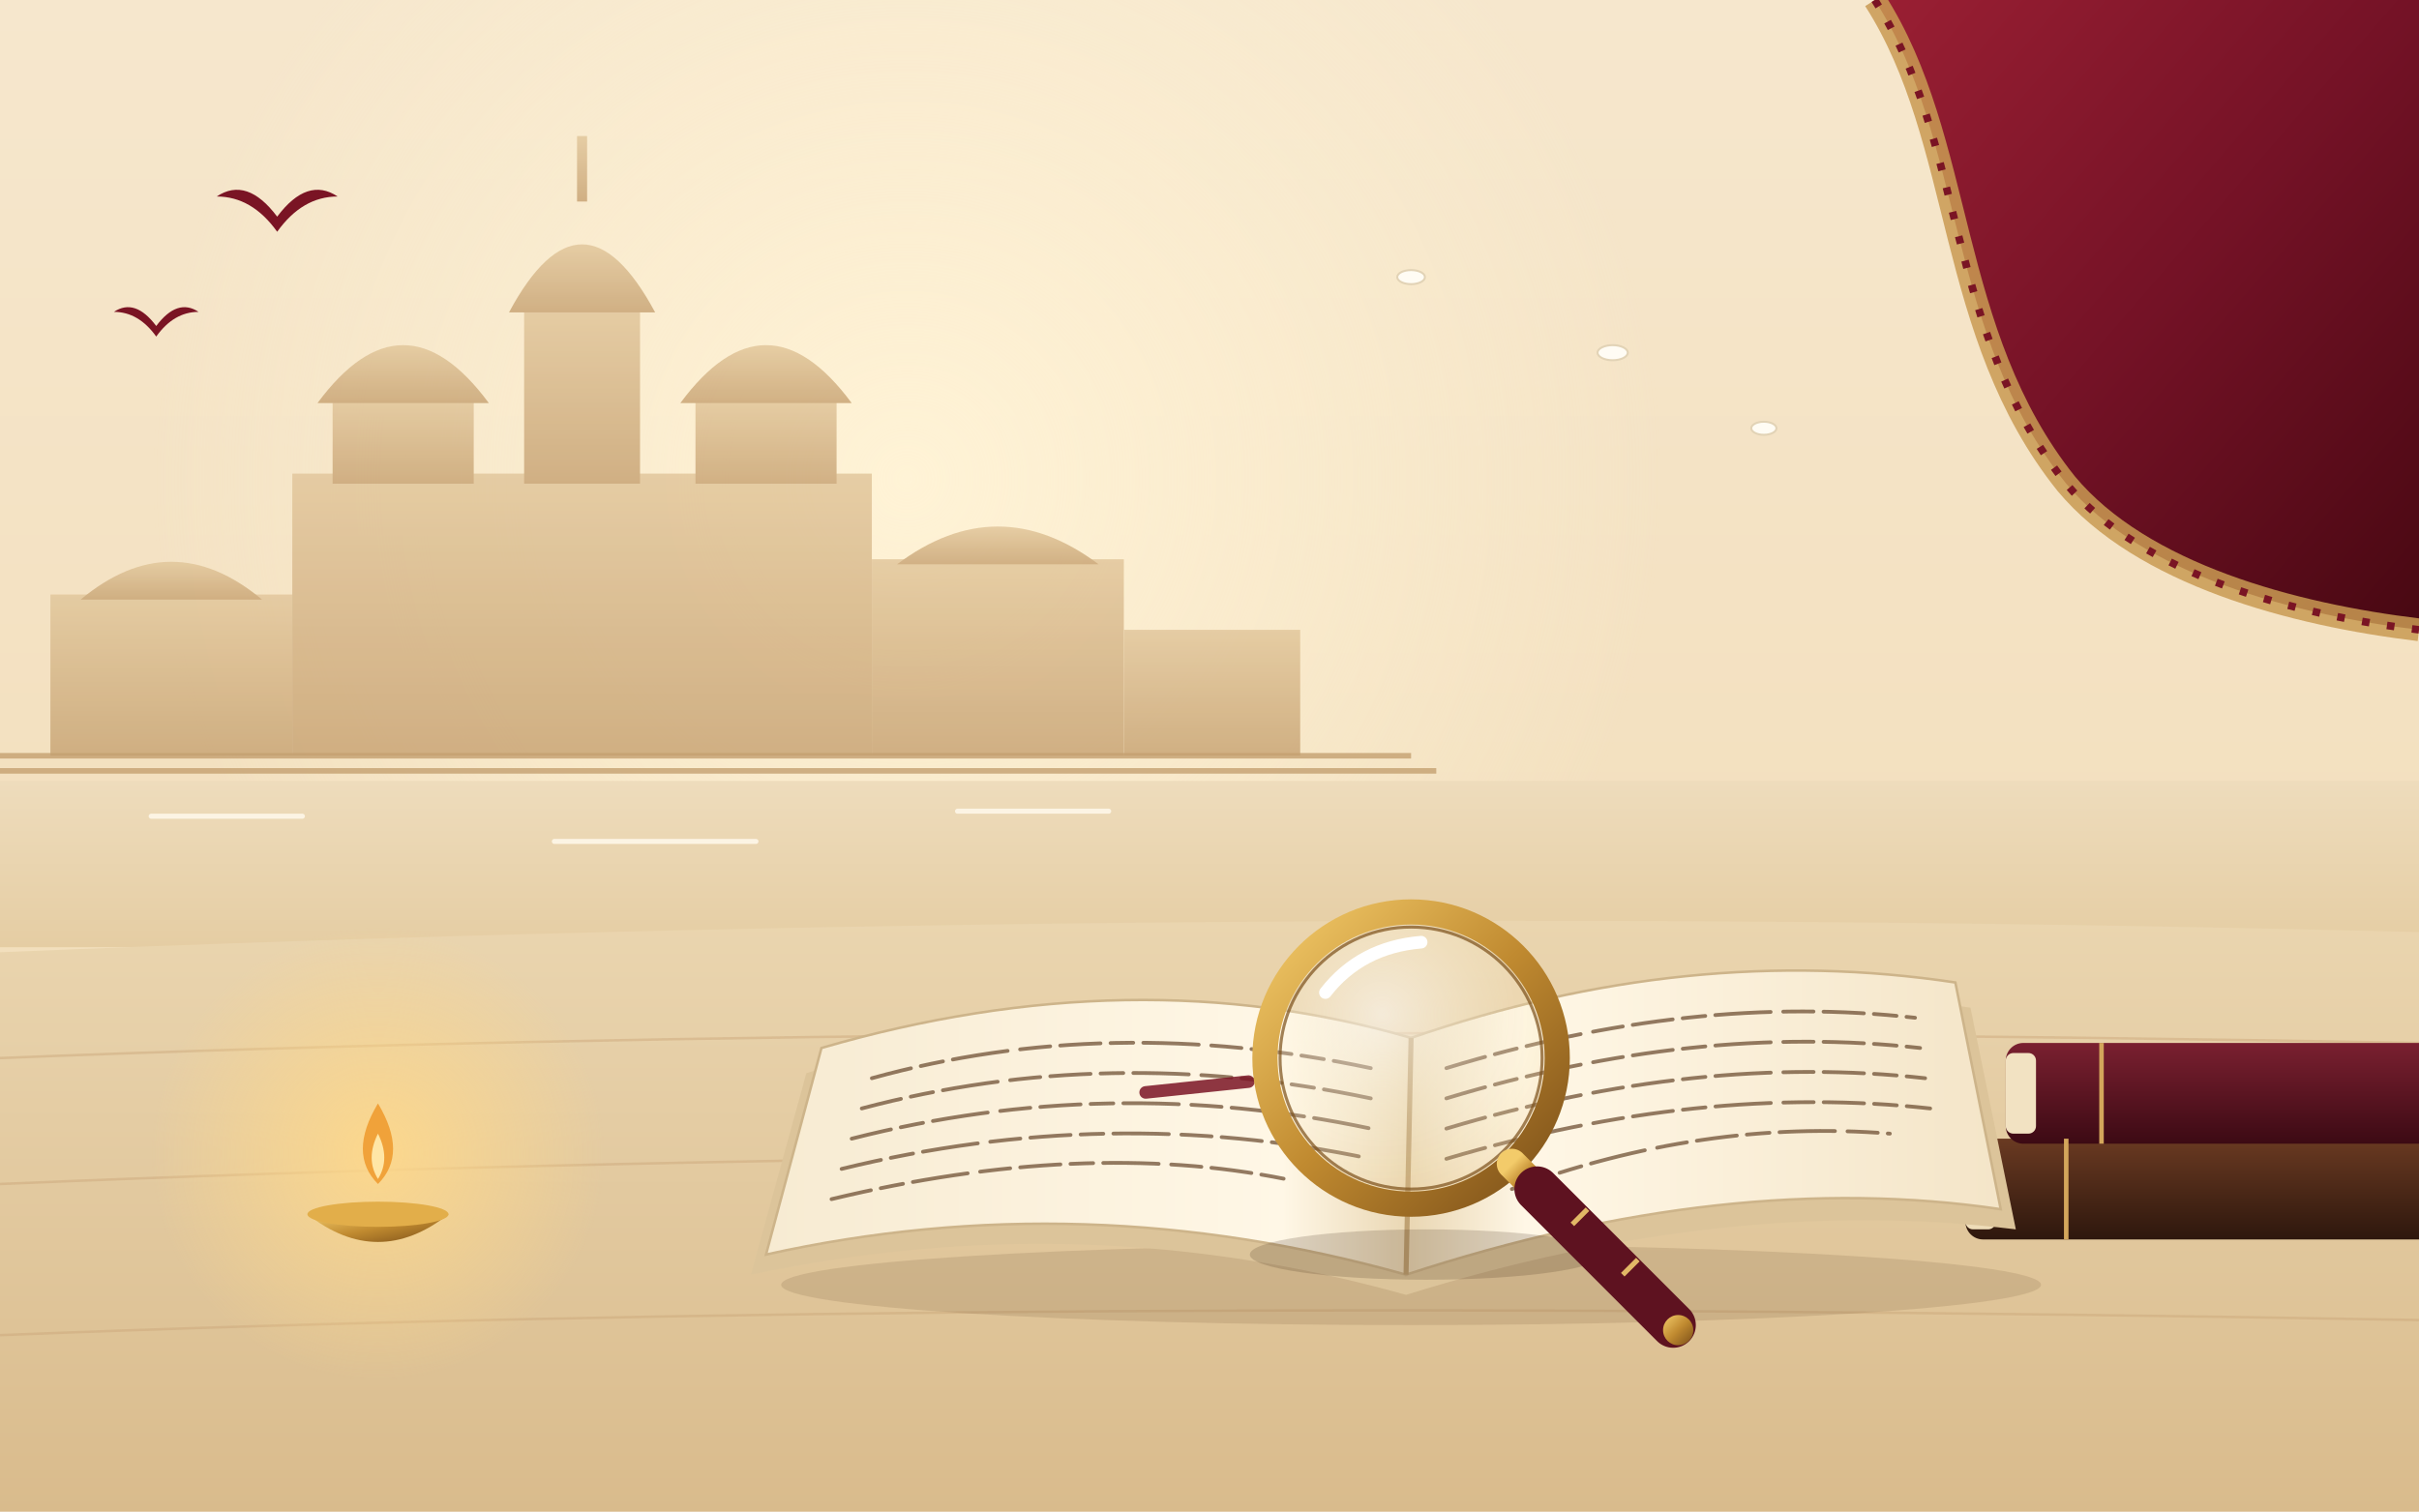
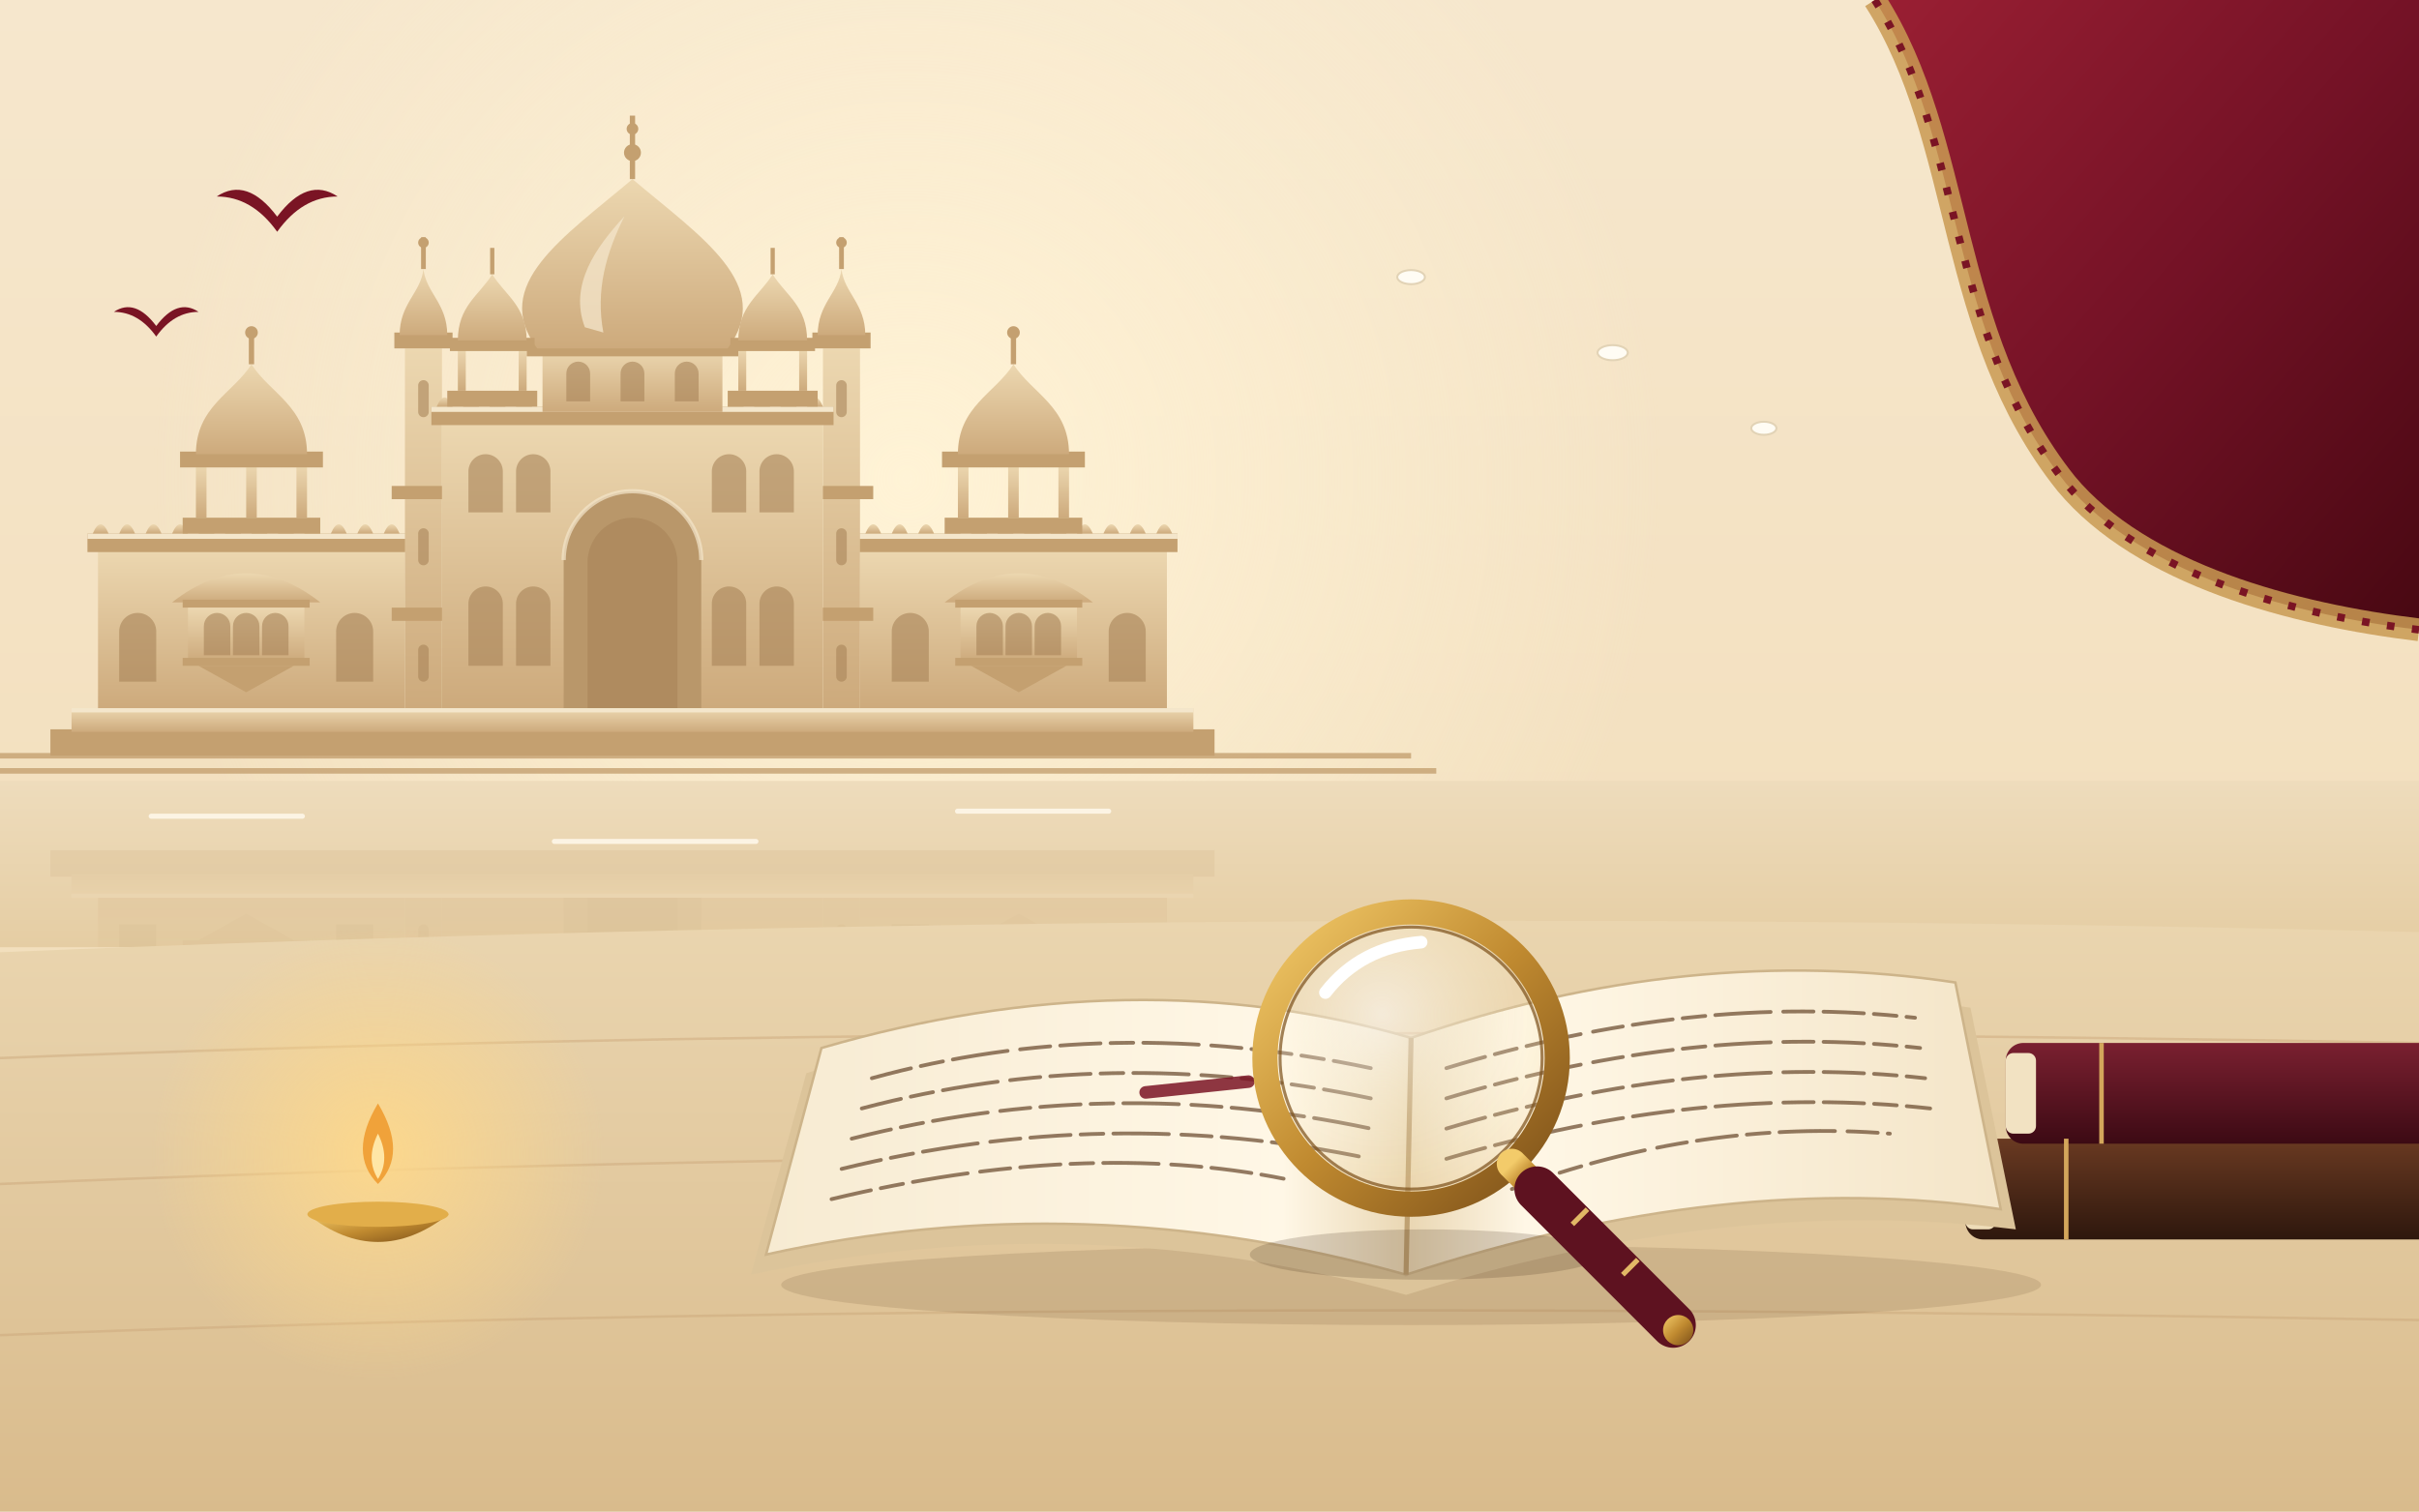
<svg xmlns="http://www.w3.org/2000/svg" viewBox="0 0 960 600">
  <defs>
+     <linearGradient id="kjPalA" x1="0" y1="0" x2="0" y2="1">
+       <stop offset="0" stop-color="#ECD7B0" />
+       <stop offset="1" stop-color="#CDAA7C" />
+     </linearGradient>
    <linearGradient id="kjSky" x1="0" y1="0" x2="0" y2="1">
      <stop offset="0" stop-color="#F6E7CD" />
      <stop offset=".55" stop-color="#F3E0BF" />
      <stop offset="1" stop-color="#EFD8B2" />
    </linearGradient>
    <radialGradient id="kjSkyGlow" cx=".5" cy=".5" r=".5">
      <stop offset="0" stop-color="#FFF3D6" />
      <stop offset="1" stop-color="#FFF3D6" stop-opacity="0" />
    </radialGradient>
    <radialGradient id="kjLamp" cx=".5" cy=".5" r=".5">
      <stop offset="0" stop-color="#FFD98A" stop-opacity=".9" />
      <stop offset="1" stop-color="#FFD98A" stop-opacity="0" />
    </radialGradient>
    <linearGradient id="kjPal" x1="0" y1="0" x2="0" y2="1">
      <stop offset="0" stop-color="#E2C79C" />
      <stop offset="1" stop-color="#C9A576" />
    </linearGradient>
    <linearGradient id="kjRiver" x1="0" y1="0" x2="0" y2="1">
      <stop offset="0" stop-color="#EEDCBC" />
      <stop offset="1" stop-color="#E5CDA3" />
    </linearGradient>
    <linearGradient id="kjTable" x1="0" y1="0" x2="0" y2="1">
      <stop offset="0" stop-color="#EAD5AF" />
      <stop offset="1" stop-color="#D9BB8C" />
    </linearGradient>
    <linearGradient id="kjPage" x1="0" y1="0" x2="1" y2="0">
      <stop offset="0" stop-color="#F7EBD2" />
      <stop offset=".8" stop-color="#FFF7E6" />
      <stop offset="1" stop-color="#E9D6B2" />
    </linearGradient>
    <linearGradient id="kjPage2" x1="0" y1="0" x2="1" y2="0">
      <stop offset="0" stop-color="#E9D6B2" />
      <stop offset=".2" stop-color="#FFF7E6" />
      <stop offset="1" stop-color="#F4E5C8" />
    </linearGradient>
    <linearGradient id="kjBrass" x1="0" y1="0" x2="1" y2="1">
      <stop offset="0" stop-color="#F3CB6A" />
      <stop offset=".5" stop-color="#C08A30" />
      <stop offset="1" stop-color="#7A4E18" />
    </linearGradient>
    <radialGradient id="kjGlass" cx=".4" cy=".35" r=".7">
      <stop offset="0" stop-color="#FFFFFF" stop-opacity=".55" />
      <stop offset=".6" stop-color="#FFF6DA" stop-opacity=".2" />
      <stop offset="1" stop-color="#E7C27A" stop-opacity=".25" />
    </radialGradient>
    <linearGradient id="kjLeather" x1="0" y1="0" x2="0" y2="1">
      <stop offset="0" stop-color="#6A3A22" />
      <stop offset="1" stop-color="#2E170D" />
    </linearGradient>
    <linearGradient id="kjLeather2" x1="0" y1="0" x2="0" y2="1">
      <stop offset="0" stop-color="#7A2030" />
      <stop offset="1" stop-color="#3C0A14" />
    </linearGradient>
    <linearGradient id="kjVelvet" x1="0" y1="0" x2="1" y2="1">
      <stop offset="0" stop-color="#9A1F33" />
      <stop offset=".5" stop-color="#741226" />
      <stop offset="1" stop-color="#480812" />
    </linearGradient>
  </defs>
  <rect width="960" height="600" fill="url(#kjSky)" />
  <circle class="uj-sunglow" cx="360" cy="190" r="300" fill="url(#kjSkyGlow)" />
-   <g fill="url(#kjPal)" opacity=".85">
-     <rect x="20" y="236" width="96" height="64" />
-     <path d="M32 238 Q68 208 104 238Z" />
-     <rect x="116" y="188" width="230" height="112" />
-     <rect x="132" y="158" width="56" height="34" />
-     <path d="M126 160 Q160 114 194 160Z" />
-     <rect x="276" y="158" width="56" height="34" />
-     <path d="M270 160 Q304 114 338 160Z" />
-     <rect x="208" y="122" width="46" height="70" />
-     <path d="M202 124 Q231 70 260 124Z" />
-     <rect x="229" y="54" width="4" height="26" />
-     <rect x="346" y="222" width="100" height="78" />
-     <path d="M356 224 Q396 194 436 224Z" />
-     <rect x="446" y="250" width="70" height="50" />
+   <g transform="translate(20.0 37.5) scale(1.05)">
+     <g class="uj-palace">
+       <rect x="0" y="240" width="440" height="10" fill="#C4A070" />
+       <rect x="8" y="232" width="424" height="9" fill="url(#kjPalA)" />
+       <rect x="8" y="232" width="424" height="1.6" fill="#F4E6CB" />
+       <g>
+         <rect x="18" y="172" width="116" height="60" fill="url(#kjPalA)" />
+         <rect x="14" y="166" width="124" height="7" fill="#C4A070" />
+         <rect x="14" y="166" width="124" height="2" fill="#F4E6CB" />
+         <path d="M16 166 q3 -7 6 0Z" fill="url(#kjPalA)" />
+         <path d="M26 166 q3 -7 6 0Z" fill="url(#kjPalA)" />
+         <path d="M36 166 q3 -7 6 0Z" fill="url(#kjPalA)" />
+         <path d="M46 166 q3 -7 6 0Z" fill="url(#kjPalA)" />
+         <path d="M56 166 q3 -7 6 0Z" fill="url(#kjPalA)" />
+         <path d="M66 166 q3 -7 6 0Z" fill="url(#kjPalA)" />
+         <path d="M76 166 q3 -7 6 0Z" fill="url(#kjPalA)" />
+         <path d="M86 166 q3 -7 6 0Z" fill="url(#kjPalA)" />
+         <path d="M96 166 q3 -7 6 0Z" fill="url(#kjPalA)" />
+         <path d="M106 166 q3 -7 6 0Z" fill="url(#kjPalA)" />
+         <path d="M116 166 q3 -7 6 0Z" fill="url(#kjPalA)" />
+         <path d="M126 166 q3 -7 6 0Z" fill="url(#kjPalA)" />
+         <path d="M46 192 Q74 170 102 192Z" fill="url(#kjPalA)" />
+         <rect x="50" y="191" width="48" height="3" fill="#C4A070" />
+         <rect x="52" y="194" width="44" height="20" fill="url(#kjPalA)" />
+         <path d="M58 212 V201.0 A5.0 5.0 0 0 1 68 201.0 V212Z" fill="#A88458" opacity=".6" />
+         <path d="M69 212 V201.0 A5.0 5.0 0 0 1 79 201.0 V212Z" fill="#A88458" opacity=".6" />
+         <path d="M80 212 V201.0 A5.0 5.0 0 0 1 90 201.0 V212Z" fill="#A88458" opacity=".6" />
+         <rect x="50" y="213" width="48" height="3" fill="#C4A070" />
+         <path d="M56 216 L74 226 L92 216Z" fill="#C4A070" />
+         <path d="M26 222 V203.0 A7.0 7.0 0 0 1 40 203.0 V222Z" fill="#A88458" opacity=".6" />
+         <path d="M108 222 V203.0 A7.0 7.0 0 0 1 122 203.0 V222Z" fill="#A88458" opacity=".6" />
+         <rect x="50" y="160" width="52" height="6" fill="#C4A070" />
+         <rect x="55" y="140" width="4" height="20" fill="url(#kjPalA)" />
+         <rect x="74" y="140" width="4" height="20" fill="url(#kjPalA)" />
+         <rect x="93" y="140" width="4" height="20" fill="url(#kjPalA)" />
+         <rect x="49" y="135" width="54" height="6" fill="#C4A070" />
+         <path d="M55 136 C55 118 69 113 76 102 C83 113 97 118 97 136Z" fill="url(#kjPalA)" />
+         <path d="M76 102 V88" stroke="#C4A070" stroke-width="2" />
+         <circle cx="76" cy="90" r="2.4" fill="#C4A070" />
+         <rect x="134" y="96" width="14" height="136" fill="url(#kjPalA)" />
+         <rect x="129" y="148" width="24" height="5" fill="#C4A070" />
+         <rect x="129" y="194" width="24" height="5" fill="#C4A070" />
+         <rect x="130" y="90" width="22" height="6" fill="#C4A070" />
+         <path d="M132 91 C132 79 140 75 141 66 C142 75 150 79 150 91Z" fill="url(#kjPalA)" />
+         <path d="M141 66 V54" stroke="#C4A070" stroke-width="1.8" />
+         <circle cx="141" cy="56" r="2" fill="#C4A070" />
+         <rect x="139" y="108" width="4" height="14" rx="2" fill="#A88458" opacity=".6" />
+         <rect x="139" y="164" width="4" height="14" rx="2" fill="#A88458" opacity=".6" />
+         <rect x="139" y="208" width="4" height="14" rx="2" fill="#A88458" opacity=".6" />
+       </g>
+       <g transform="translate(440 0) scale(-1 1)">
+         <rect x="18" y="172" width="116" height="60" fill="url(#kjPalA)" />
+         <rect x="14" y="166" width="124" height="7" fill="#C4A070" />
+         <rect x="14" y="166" width="124" height="2" fill="#F4E6CB" />
+         <path d="M16 166 q3 -7 6 0Z" fill="url(#kjPalA)" />
+         <path d="M26 166 q3 -7 6 0Z" fill="url(#kjPalA)" />
+         <path d="M36 166 q3 -7 6 0Z" fill="url(#kjPalA)" />
+         <path d="M46 166 q3 -7 6 0Z" fill="url(#kjPalA)" />
+         <path d="M56 166 q3 -7 6 0Z" fill="url(#kjPalA)" />
+         <path d="M66 166 q3 -7 6 0Z" fill="url(#kjPalA)" />
+         <path d="M76 166 q3 -7 6 0Z" fill="url(#kjPalA)" />
+         <path d="M86 166 q3 -7 6 0Z" fill="url(#kjPalA)" />
+         <path d="M96 166 q3 -7 6 0Z" fill="url(#kjPalA)" />
+         <path d="M106 166 q3 -7 6 0Z" fill="url(#kjPalA)" />
+         <path d="M116 166 q3 -7 6 0Z" fill="url(#kjPalA)" />
+         <path d="M126 166 q3 -7 6 0Z" fill="url(#kjPalA)" />
+         <path d="M46 192 Q74 170 102 192Z" fill="url(#kjPalA)" />
+         <rect x="50" y="191" width="48" height="3" fill="#C4A070" />
+         <rect x="52" y="194" width="44" height="20" fill="url(#kjPalA)" />
+         <path d="M58 212 V201.0 A5.0 5.0 0 0 1 68 201.0 V212Z" fill="#A88458" opacity=".6" />
+         <path d="M69 212 V201.0 A5.0 5.0 0 0 1 79 201.0 V212Z" fill="#A88458" opacity=".6" />
+         <path d="M80 212 V201.0 A5.0 5.0 0 0 1 90 201.0 V212Z" fill="#A88458" opacity=".6" />
+         <rect x="50" y="213" width="48" height="3" fill="#C4A070" />
+         <path d="M56 216 L74 226 L92 216Z" fill="#C4A070" />
+         <path d="M26 222 V203.0 A7.0 7.0 0 0 1 40 203.0 V222Z" fill="#A88458" opacity=".6" />
+         <path d="M108 222 V203.0 A7.0 7.0 0 0 1 122 203.0 V222Z" fill="#A88458" opacity=".6" />
+         <rect x="50" y="160" width="52" height="6" fill="#C4A070" />
+         <rect x="55" y="140" width="4" height="20" fill="url(#kjPalA)" />
+         <rect x="74" y="140" width="4" height="20" fill="url(#kjPalA)" />
+         <rect x="93" y="140" width="4" height="20" fill="url(#kjPalA)" />
+         <rect x="49" y="135" width="54" height="6" fill="#C4A070" />
+         <path d="M55 136 C55 118 69 113 76 102 C83 113 97 118 97 136Z" fill="url(#kjPalA)" />
+         <path d="M76 102 V88" stroke="#C4A070" stroke-width="2" />
+         <circle cx="76" cy="90" r="2.4" fill="#C4A070" />
+         <rect x="134" y="96" width="14" height="136" fill="url(#kjPalA)" />
+         <rect x="129" y="148" width="24" height="5" fill="#C4A070" />
+         <rect x="129" y="194" width="24" height="5" fill="#C4A070" />
+         <rect x="130" y="90" width="22" height="6" fill="#C4A070" />
+         <path d="M132 91 C132 79 140 75 141 66 C142 75 150 79 150 91Z" fill="url(#kjPalA)" />
+         <path d="M141 66 V54" stroke="#C4A070" stroke-width="1.8" />
+         <circle cx="141" cy="56" r="2" fill="#C4A070" />
+         <rect x="139" y="108" width="4" height="14" rx="2" fill="#A88458" opacity=".6" />
+         <rect x="139" y="164" width="4" height="14" rx="2" fill="#A88458" opacity=".6" />
+         <rect x="139" y="208" width="4" height="14" rx="2" fill="#A88458" opacity=".6" />
+       </g>
+       <rect x="148" y="124" width="144" height="108" fill="url(#kjPalA)" />
+       <rect x="144" y="118" width="152" height="7" fill="#C4A070" />
+       <rect x="144" y="118" width="152" height="2" fill="#F4E6CB" />
+       <path d="M146 118 q3 -7 6 0Z" fill="url(#kjPalA)" />
+       <path d="M156 118 q3 -7 6 0Z" fill="url(#kjPalA)" />
+       <path d="M166 118 q3 -7 6 0Z" fill="url(#kjPalA)" />
+       <path d="M176 118 q3 -7 6 0Z" fill="url(#kjPalA)" />
+       <path d="M186 118 q3 -7 6 0Z" fill="url(#kjPalA)" />
+       <path d="M196 118 q3 -7 6 0Z" fill="url(#kjPalA)" />
+       <path d="M206 118 q3 -7 6 0Z" fill="url(#kjPalA)" />
+       <path d="M216 118 q3 -7 6 0Z" fill="url(#kjPalA)" />
+       <path d="M226 118 q3 -7 6 0Z" fill="url(#kjPalA)" />
+       <path d="M236 118 q3 -7 6 0Z" fill="url(#kjPalA)" />
+       <path d="M246 118 q3 -7 6 0Z" fill="url(#kjPalA)" />
+       <path d="M256 118 q3 -7 6 0Z" fill="url(#kjPalA)" />
+       <path d="M266 118 q3 -7 6 0Z" fill="url(#kjPalA)" />
+       <path d="M276 118 q3 -7 6 0Z" fill="url(#kjPalA)" />
+       <path d="M286 118 q3 -7 6 0Z" fill="url(#kjPalA)" />
+       <path d="M194 232 V176.0 A26.0 26.0 0 0 1 246 176.0 V232Z" fill="#B9976A" />
+       <path d="M203 232 V177.0 A17.0 17.0 0 0 1 237 177.0 V232Z" fill="#A88458" opacity=".6" />
+       <path d="M194 176 A26 26 0 0 1 246 176" fill="none" stroke="#F4E6CB" stroke-width="1.6" opacity=".7" />
+       <path d="M158 158 V142.5 A6.5 6.5 0 0 1 171 142.5 V158Z" fill="#A88458" opacity=".6" />
+       <path d="M158 216 V192.5 A6.5 6.5 0 0 1 171 192.5 V216Z" fill="#A88458" opacity=".6" />
+       <path d="M176 158 V142.5 A6.5 6.5 0 0 1 189 142.5 V158Z" fill="#A88458" opacity=".6" />
+       <path d="M176 216 V192.5 A6.5 6.5 0 0 1 189 192.5 V216Z" fill="#A88458" opacity=".6" />
+       <path d="M250 158 V142.5 A6.5 6.5 0 0 1 263 142.5 V158Z" fill="#A88458" opacity=".6" />
+       <path d="M250 216 V192.5 A6.5 6.5 0 0 1 263 192.5 V216Z" fill="#A88458" opacity=".6" />
+       <path d="M268 158 V142.5 A6.5 6.5 0 0 1 281 142.5 V158Z" fill="#A88458" opacity=".6" />
+       <path d="M268 216 V192.5 A6.5 6.5 0 0 1 281 192.5 V216Z" fill="#A88458" opacity=".6" />
+       <rect x="186" y="96" width="68" height="24" fill="url(#kjPalA)" />
+       <path d="M195 116 V105.5 A4.5 4.5 0 0 1 204 105.5 V116Z" fill="#A88458" opacity=".6" />
+       <path d="M215.5 116 V105.5 A4.5 4.5 0 0 1 224.5 105.5 V116Z" fill="#A88458" opacity=".6" />
+       <path d="M236 116 V105.5 A4.5 4.5 0 0 1 245 105.5 V116Z" fill="#A88458" opacity=".6" />
+       <rect x="180" y="94" width="80" height="5" fill="#C4A070" />
+       <path d="M184 96 C166 72 194 54 220 32 C246 54 274 72 256 96Z" fill="url(#kjPalA)" />
+       <path d="M202 88 C196 72 206 58 217 46 C210 60 206 74 209 90Z" fill="#F4E6CB" opacity=".75" />
+       <path d="M220 32 V8" stroke="#C4A070" stroke-width="2" />
+       <circle cx="220" cy="22" r="3.2" fill="#C4A070" />
+       <circle cx="220" cy="13" r="2.2" fill="#C4A070" />
+       <rect x="150" y="112" width="34" height="6" fill="#C4A070" />
+       <rect x="154" y="96" width="3" height="16" fill="url(#kjPalA)" />
+       <rect x="177" y="96" width="3" height="16" fill="url(#kjPalA)" />
+       <rect x="151" y="92" width="32" height="5" fill="#C4A070" />
+       <path d="M154 93 C154 80 162 76 167 68 C172 76 180 80 180 93Z" fill="url(#kjPalA)" />
+       <path d="M167 68 V58" stroke="#C4A070" stroke-width="1.6" />
+       <rect x="256" y="112" width="34" height="6" fill="#C4A070" />
+       <rect x="260" y="96" width="3" height="16" fill="url(#kjPalA)" />
+       <rect x="283" y="96" width="3" height="16" fill="url(#kjPalA)" />
+       <rect x="257" y="92" width="32" height="5" fill="#C4A070" />
+       <path d="M260 93 C260 80 268 76 273 68 C278 76 286 80 286 93Z" fill="url(#kjPalA)" />
+       <path d="M273 68 V58" stroke="#C4A070" stroke-width="1.6" />
+     </g>
  </g>
  <g stroke="#C4A070" stroke-width="2.2" opacity=".8">
    <line x1="0" y1="300" x2="560" y2="300" />
    <line x1="0" y1="306" x2="570" y2="306" />
  </g>
  <rect x="0" y="310" width="960" height="66" fill="url(#kjRiver)" />
+   <clipPath id="kjRivClip">
+     <rect x="0" y="310" width="960" height="66" />
+   </clipPath>
+   <g clip-path="url(#kjRivClip)" opacity=".16">
+     <g transform="translate(20.0 600.0) scale(1.05 -1.05)">
+       <g class="uj-palace">
+         <rect x="0" y="240" width="440" height="10" fill="#C4A070" />
+         <rect x="8" y="232" width="424" height="9" fill="url(#kjPalA)" />
+         <rect x="8" y="232" width="424" height="1.6" fill="#F4E6CB" />
+         <g>
+           <rect x="18" y="172" width="116" height="60" fill="url(#kjPalA)" />
+           <rect x="14" y="166" width="124" height="7" fill="#C4A070" />
+           <rect x="14" y="166" width="124" height="2" fill="#F4E6CB" />
+           <path d="M16 166 q3 -7 6 0Z" fill="url(#kjPalA)" />
+           <path d="M26 166 q3 -7 6 0Z" fill="url(#kjPalA)" />
+           <path d="M36 166 q3 -7 6 0Z" fill="url(#kjPalA)" />
+           <path d="M46 166 q3 -7 6 0Z" fill="url(#kjPalA)" />
+           <path d="M56 166 q3 -7 6 0Z" fill="url(#kjPalA)" />
+           <path d="M66 166 q3 -7 6 0Z" fill="url(#kjPalA)" />
+           <path d="M76 166 q3 -7 6 0Z" fill="url(#kjPalA)" />
+           <path d="M86 166 q3 -7 6 0Z" fill="url(#kjPalA)" />
+           <path d="M96 166 q3 -7 6 0Z" fill="url(#kjPalA)" />
+           <path d="M106 166 q3 -7 6 0Z" fill="url(#kjPalA)" />
+           <path d="M116 166 q3 -7 6 0Z" fill="url(#kjPalA)" />
+           <path d="M126 166 q3 -7 6 0Z" fill="url(#kjPalA)" />
+           <path d="M46 192 Q74 170 102 192Z" fill="url(#kjPalA)" />
+           <rect x="50" y="191" width="48" height="3" fill="#C4A070" />
+           <rect x="52" y="194" width="44" height="20" fill="url(#kjPalA)" />
+           <path d="M58 212 V201.0 A5.0 5.0 0 0 1 68 201.0 V212Z" fill="#A88458" opacity=".6" />
+           <path d="M69 212 V201.0 A5.0 5.0 0 0 1 79 201.0 V212Z" fill="#A88458" opacity=".6" />
+           <path d="M80 212 V201.0 A5.0 5.0 0 0 1 90 201.0 V212Z" fill="#A88458" opacity=".6" />
+           <rect x="50" y="213" width="48" height="3" fill="#C4A070" />
+           <path d="M56 216 L74 226 L92 216Z" fill="#C4A070" />
+           <path d="M26 222 V203.0 A7.0 7.0 0 0 1 40 203.0 V222Z" fill="#A88458" opacity=".6" />
+           <path d="M108 222 V203.0 A7.0 7.0 0 0 1 122 203.0 V222Z" fill="#A88458" opacity=".6" />
+           <rect x="50" y="160" width="52" height="6" fill="#C4A070" />
+           <rect x="55" y="140" width="4" height="20" fill="url(#kjPalA)" />
+           <rect x="74" y="140" width="4" height="20" fill="url(#kjPalA)" />
+           <rect x="93" y="140" width="4" height="20" fill="url(#kjPalA)" />
+           <rect x="49" y="135" width="54" height="6" fill="#C4A070" />
+           <path d="M55 136 C55 118 69 113 76 102 C83 113 97 118 97 136Z" fill="url(#kjPalA)" />
+           <path d="M76 102 V88" stroke="#C4A070" stroke-width="2" />
+           <circle cx="76" cy="90" r="2.4" fill="#C4A070" />
+           <rect x="134" y="96" width="14" height="136" fill="url(#kjPalA)" />
+           <rect x="129" y="148" width="24" height="5" fill="#C4A070" />
+           <rect x="129" y="194" width="24" height="5" fill="#C4A070" />
+           <rect x="130" y="90" width="22" height="6" fill="#C4A070" />
+           <path d="M132 91 C132 79 140 75 141 66 C142 75 150 79 150 91Z" fill="url(#kjPalA)" />
+           <path d="M141 66 V54" stroke="#C4A070" stroke-width="1.8" />
+           <circle cx="141" cy="56" r="2" fill="#C4A070" />
+           <rect x="139" y="108" width="4" height="14" rx="2" fill="#A88458" opacity=".6" />
+           <rect x="139" y="164" width="4" height="14" rx="2" fill="#A88458" opacity=".6" />
+           <rect x="139" y="208" width="4" height="14" rx="2" fill="#A88458" opacity=".6" />
+         </g>
+         <g transform="translate(440 0) scale(-1 1)">
+           <rect x="18" y="172" width="116" height="60" fill="url(#kjPalA)" />
+           <rect x="14" y="166" width="124" height="7" fill="#C4A070" />
+           <rect x="14" y="166" width="124" height="2" fill="#F4E6CB" />
+           <path d="M16 166 q3 -7 6 0Z" fill="url(#kjPalA)" />
+           <path d="M26 166 q3 -7 6 0Z" fill="url(#kjPalA)" />
+           <path d="M36 166 q3 -7 6 0Z" fill="url(#kjPalA)" />
+           <path d="M46 166 q3 -7 6 0Z" fill="url(#kjPalA)" />
+           <path d="M56 166 q3 -7 6 0Z" fill="url(#kjPalA)" />
+           <path d="M66 166 q3 -7 6 0Z" fill="url(#kjPalA)" />
+           <path d="M76 166 q3 -7 6 0Z" fill="url(#kjPalA)" />
+           <path d="M86 166 q3 -7 6 0Z" fill="url(#kjPalA)" />
+           <path d="M96 166 q3 -7 6 0Z" fill="url(#kjPalA)" />
+           <path d="M106 166 q3 -7 6 0Z" fill="url(#kjPalA)" />
+           <path d="M116 166 q3 -7 6 0Z" fill="url(#kjPalA)" />
+           <path d="M126 166 q3 -7 6 0Z" fill="url(#kjPalA)" />
+           <path d="M46 192 Q74 170 102 192Z" fill="url(#kjPalA)" />
+           <rect x="50" y="191" width="48" height="3" fill="#C4A070" />
+           <rect x="52" y="194" width="44" height="20" fill="url(#kjPalA)" />
+           <path d="M58 212 V201.0 A5.0 5.0 0 0 1 68 201.0 V212Z" fill="#A88458" opacity=".6" />
+           <path d="M69 212 V201.0 A5.0 5.0 0 0 1 79 201.0 V212Z" fill="#A88458" opacity=".6" />
+           <path d="M80 212 V201.0 A5.0 5.0 0 0 1 90 201.0 V212Z" fill="#A88458" opacity=".6" />
+           <rect x="50" y="213" width="48" height="3" fill="#C4A070" />
+           <path d="M56 216 L74 226 L92 216Z" fill="#C4A070" />
+           <path d="M26 222 V203.0 A7.0 7.0 0 0 1 40 203.0 V222Z" fill="#A88458" opacity=".6" />
+           <path d="M108 222 V203.0 A7.0 7.0 0 0 1 122 203.0 V222Z" fill="#A88458" opacity=".6" />
+           <rect x="50" y="160" width="52" height="6" fill="#C4A070" />
+           <rect x="55" y="140" width="4" height="20" fill="url(#kjPalA)" />
+           <rect x="74" y="140" width="4" height="20" fill="url(#kjPalA)" />
+           <rect x="93" y="140" width="4" height="20" fill="url(#kjPalA)" />
+           <rect x="49" y="135" width="54" height="6" fill="#C4A070" />
+           <path d="M55 136 C55 118 69 113 76 102 C83 113 97 118 97 136Z" fill="url(#kjPalA)" />
+           <path d="M76 102 V88" stroke="#C4A070" stroke-width="2" />
+           <circle cx="76" cy="90" r="2.4" fill="#C4A070" />
+           <rect x="134" y="96" width="14" height="136" fill="url(#kjPalA)" />
+           <rect x="129" y="148" width="24" height="5" fill="#C4A070" />
+           <rect x="129" y="194" width="24" height="5" fill="#C4A070" />
+           <rect x="130" y="90" width="22" height="6" fill="#C4A070" />
+           <path d="M132 91 C132 79 140 75 141 66 C142 75 150 79 150 91Z" fill="url(#kjPalA)" />
+           <path d="M141 66 V54" stroke="#C4A070" stroke-width="1.8" />
+           <circle cx="141" cy="56" r="2" fill="#C4A070" />
+           <rect x="139" y="108" width="4" height="14" rx="2" fill="#A88458" opacity=".6" />
+           <rect x="139" y="164" width="4" height="14" rx="2" fill="#A88458" opacity=".6" />
+           <rect x="139" y="208" width="4" height="14" rx="2" fill="#A88458" opacity=".6" />
+         </g>
+         <rect x="148" y="124" width="144" height="108" fill="url(#kjPalA)" />
+         <rect x="144" y="118" width="152" height="7" fill="#C4A070" />
+         <rect x="144" y="118" width="152" height="2" fill="#F4E6CB" />
+         <path d="M146 118 q3 -7 6 0Z" fill="url(#kjPalA)" />
+         <path d="M156 118 q3 -7 6 0Z" fill="url(#kjPalA)" />
+         <path d="M166 118 q3 -7 6 0Z" fill="url(#kjPalA)" />
+         <path d="M176 118 q3 -7 6 0Z" fill="url(#kjPalA)" />
+         <path d="M186 118 q3 -7 6 0Z" fill="url(#kjPalA)" />
+         <path d="M196 118 q3 -7 6 0Z" fill="url(#kjPalA)" />
+         <path d="M206 118 q3 -7 6 0Z" fill="url(#kjPalA)" />
+         <path d="M216 118 q3 -7 6 0Z" fill="url(#kjPalA)" />
+         <path d="M226 118 q3 -7 6 0Z" fill="url(#kjPalA)" />
+         <path d="M236 118 q3 -7 6 0Z" fill="url(#kjPalA)" />
+         <path d="M246 118 q3 -7 6 0Z" fill="url(#kjPalA)" />
+         <path d="M256 118 q3 -7 6 0Z" fill="url(#kjPalA)" />
+         <path d="M266 118 q3 -7 6 0Z" fill="url(#kjPalA)" />
+         <path d="M276 118 q3 -7 6 0Z" fill="url(#kjPalA)" />
+         <path d="M286 118 q3 -7 6 0Z" fill="url(#kjPalA)" />
+         <path d="M194 232 V176.0 A26.0 26.0 0 0 1 246 176.0 V232Z" fill="#B9976A" />
+         <path d="M203 232 V177.0 A17.0 17.0 0 0 1 237 177.0 V232Z" fill="#A88458" opacity=".6" />
+         <path d="M194 176 A26 26 0 0 1 246 176" fill="none" stroke="#F4E6CB" stroke-width="1.6" opacity=".7" />
+         <path d="M158 158 V142.5 A6.5 6.5 0 0 1 171 142.5 V158Z" fill="#A88458" opacity=".6" />
+         <path d="M158 216 V192.5 A6.5 6.5 0 0 1 171 192.5 V216Z" fill="#A88458" opacity=".6" />
+         <path d="M176 158 V142.5 A6.5 6.5 0 0 1 189 142.5 V158Z" fill="#A88458" opacity=".6" />
+         <path d="M176 216 V192.5 A6.5 6.5 0 0 1 189 192.5 V216Z" fill="#A88458" opacity=".6" />
+         <path d="M250 158 V142.5 A6.5 6.5 0 0 1 263 142.5 V158Z" fill="#A88458" opacity=".6" />
+         <path d="M250 216 V192.5 A6.5 6.5 0 0 1 263 192.5 V216Z" fill="#A88458" opacity=".6" />
+         <path d="M268 158 V142.5 A6.5 6.5 0 0 1 281 142.5 V158Z" fill="#A88458" opacity=".6" />
+         <path d="M268 216 V192.5 A6.5 6.5 0 0 1 281 192.5 V216Z" fill="#A88458" opacity=".6" />
+         <rect x="186" y="96" width="68" height="24" fill="url(#kjPalA)" />
+         <path d="M195 116 V105.5 A4.5 4.5 0 0 1 204 105.5 V116Z" fill="#A88458" opacity=".6" />
+         <path d="M215.5 116 V105.5 A4.5 4.5 0 0 1 224.5 105.5 V116Z" fill="#A88458" opacity=".6" />
+         <path d="M236 116 V105.5 A4.5 4.5 0 0 1 245 105.5 V116Z" fill="#A88458" opacity=".6" />
+         <rect x="180" y="94" width="80" height="5" fill="#C4A070" />
+         <path d="M184 96 C166 72 194 54 220 32 C246 54 274 72 256 96Z" fill="url(#kjPalA)" />
+         <path d="M202 88 C196 72 206 58 217 46 C210 60 206 74 209 90Z" fill="#F4E6CB" opacity=".75" />
+         <path d="M220 32 V8" stroke="#C4A070" stroke-width="2" />
+         <circle cx="220" cy="22" r="3.2" fill="#C4A070" />
+         <circle cx="220" cy="13" r="2.2" fill="#C4A070" />
+         <rect x="150" y="112" width="34" height="6" fill="#C4A070" />
+         <rect x="154" y="96" width="3" height="16" fill="url(#kjPalA)" />
+         <rect x="177" y="96" width="3" height="16" fill="url(#kjPalA)" />
+         <rect x="151" y="92" width="32" height="5" fill="#C4A070" />
+         <path d="M154 93 C154 80 162 76 167 68 C172 76 180 80 180 93Z" fill="url(#kjPalA)" />
+         <path d="M167 68 V58" stroke="#C4A070" stroke-width="1.6" />
+         <rect x="256" y="112" width="34" height="6" fill="#C4A070" />
+         <rect x="260" y="96" width="3" height="16" fill="url(#kjPalA)" />
+         <rect x="283" y="96" width="3" height="16" fill="url(#kjPalA)" />
+         <rect x="257" y="92" width="32" height="5" fill="#C4A070" />
+         <path d="M260 93 C260 80 268 76 273 68 C278 76 286 80 286 93Z" fill="url(#kjPalA)" />
+         <path d="M273 68 V58" stroke="#C4A070" stroke-width="1.6" />
+       </g>
+     </g>
+   </g>
  <g class="uj-shimmer" stroke="#FFF9EC" stroke-width="2" stroke-linecap="round" opacity=".85">
    <line x1="60" y1="324" x2="120" y2="324" />
    <line x1="220" y1="334" x2="300" y2="334" />
    <line x1="380" y1="322" x2="440" y2="322" />
  </g>
  <g fill="#7A1424">
    <g class="uj-b1" transform="translate(110 84)">
      <g class="uj-bird-fly">
        <path class="uj-bird-wing" d="M-24 -6 Q-12 -14 0 2 Q12 -14 24 -6 Q10 -6 0 8 Q-10 -6 -24 -6Z" />
      </g>
    </g>
    <g class="uj-b2" transform="translate(62 128) scale(.7)">
      <g class="uj-bird-fly">
        <path class="uj-bird-wing" d="M-24 -6 Q-12 -14 0 2 Q12 -14 24 -6 Q10 -6 0 8 Q-10 -6 -24 -6Z" />
      </g>
    </g>
  </g>
  <path d="M744 0 C780 56 772 132 820 192 C850 228 910 244 960 250 V0Z" fill="url(#kjVelvet)" />
  <path d="M744 0 C780 56 772 132 820 192 C850 228 910 244 960 250" fill="none" stroke="#C99A52" stroke-width="9" opacity=".85" />
  <path d="M744 0 C780 56 772 132 820 192 C850 228 910 244 960 250" fill="none" stroke="#7A1424" stroke-width="3" stroke-dasharray="3 7" />
  <path d="M0 378 Q480 358 960 370 V600 H0Z" fill="url(#kjTable)" />
  <g stroke="#C9A578" stroke-width="1" opacity=".45" fill="none">
    <path d="M0 420 Q400 404 960 414" />
    <path d="M0 470 Q420 452 960 462" />
    <path d="M0 530 Q400 514 960 524" />
  </g>
  <rect x="780" y="452" width="200" height="40" rx="7" fill="url(#kjLeather)" />
  <rect x="780" y="456" width="12" height="32" rx="3" fill="#EEDCB8" />
  <rect x="796" y="414" width="180" height="40" rx="7" fill="url(#kjLeather2)" />
  <rect x="796" y="418" width="12" height="32" rx="3" fill="#F2E2C2" />
  <g stroke="#D3A65B" stroke-width="1.8">
    <line x1="820" y1="452" x2="820" y2="492" />
    <line x1="834" y1="414" x2="834" y2="454" />
  </g>
  <ellipse cx="560" cy="510" rx="250" ry="16" fill="#5A3A1E" opacity=".14" />
  <path d="M560 420 Q440 388 320 426 L298 506 Q430 478 558 514 Q686 474 800 488 L782 400 Q670 384 560 420Z" fill="#DCC49A" />
  <path d="M560 412 Q450 380 326 416 L304 498 Q430 470 558 506Z" fill="url(#kjPage)" stroke="#CDB48A" stroke-width="1" />
  <path d="M560 412 Q670 374 776 390 L794 480 Q686 464 558 506Z" fill="url(#kjPage2)" stroke="#CDB48A" stroke-width="1" />
  <path d="M560 412 L558 506" stroke="#BFA172" stroke-width="2" />
  <g fill="none" stroke="#6A4A2E" stroke-width="1.5" stroke-linecap="round" opacity=".72" stroke-dasharray="16 4 9 4 22 5 12 4">
    <path d="M346 428 Q440 402 544 424" />
    <path d="M342 440 Q440 414 544 436" />
    <path d="M338 452 Q440 426 544 448" />
    <path d="M334 464 Q440 438 544 460" />
    <path d="M330 476 Q430 452 510 468" />
    <path d="M574 424 Q672 394 760 404" />
    <path d="M574 436 Q673 406 762 416" />
    <path d="M574 448 Q674 418 764 428" />
    <path d="M574 460 Q675 430 766 440" />
    <path d="M600 472 Q676 444 750 450" />
  </g>
  <g fill="#7A1424" opacity=".85">
    <rect x="452" y="429" width="46" height="5" rx="2.5" transform="rotate(-6 475 431)" />
  </g>
  <g class="kj-lens">
    <g transform="translate(560 420)">
      <ellipse cx="6" cy="78" rx="70" ry="10" fill="#3A2412" opacity=".18" />
      <circle cx="0" cy="0" r="58" fill="url(#kjGlass)" />
      <path class="kj-glint" d="M-34 -26 Q-20 -44 4 -46" fill="none" stroke="#FFFFFF" stroke-width="5" stroke-linecap="round" />
      <circle cx="0" cy="0" r="58" fill="none" stroke="url(#kjBrass)" stroke-width="10" />
      <circle cx="0" cy="0" r="52" fill="none" stroke="#7A4E18" stroke-width="1.2" opacity=".7" />
      <path d="M40 42 L50 52" stroke="url(#kjBrass)" stroke-width="12" stroke-linecap="round" />
      <path d="M50 52 L104 106" stroke="#5E1220" stroke-width="18" stroke-linecap="round" />
      <g stroke="#E2B866" stroke-width="2">
        <line x1="64" y1="66" x2="70" y2="60" />
        <line x1="84" y1="86" x2="90" y2="80" />
      </g>
      <circle cx="106" cy="108" r="6" fill="url(#kjBrass)" />
    </g>
  </g>
  <circle cx="150" cy="458" r="90" fill="url(#kjLamp)" />
  <path d="M122 482 Q150 504 178 482Z" fill="url(#kjBrass)" />
  <ellipse cx="150" cy="482" rx="28" ry="5" fill="#E2AE4A" />
  <g class="kj-diya">
    <path d="M150 438 Q162 458 150 470 Q138 458 150 438Z" fill="#F0A23A" />
    <path d="M150 450 Q155 460 150 468 Q145 460 150 450Z" fill="#FFE6A6" />
  </g>
  <g fill="#FFFCF4" stroke="#E2D3B6" stroke-width=".8">
    <g class="uj-p1" transform="translate(640 140)">
      <g class="uj-petal">
        <ellipse rx="6" ry="3" />
      </g>
    </g>
    <g class="uj-p2" transform="translate(560 110)">
      <g class="uj-petal">
        <ellipse rx="5.5" ry="2.8" />
      </g>
    </g>
    <g class="uj-p3" transform="translate(700 170)">
      <g class="uj-petal">
        <ellipse rx="5" ry="2.6" />
      </g>
    </g>
  </g>
</svg>
